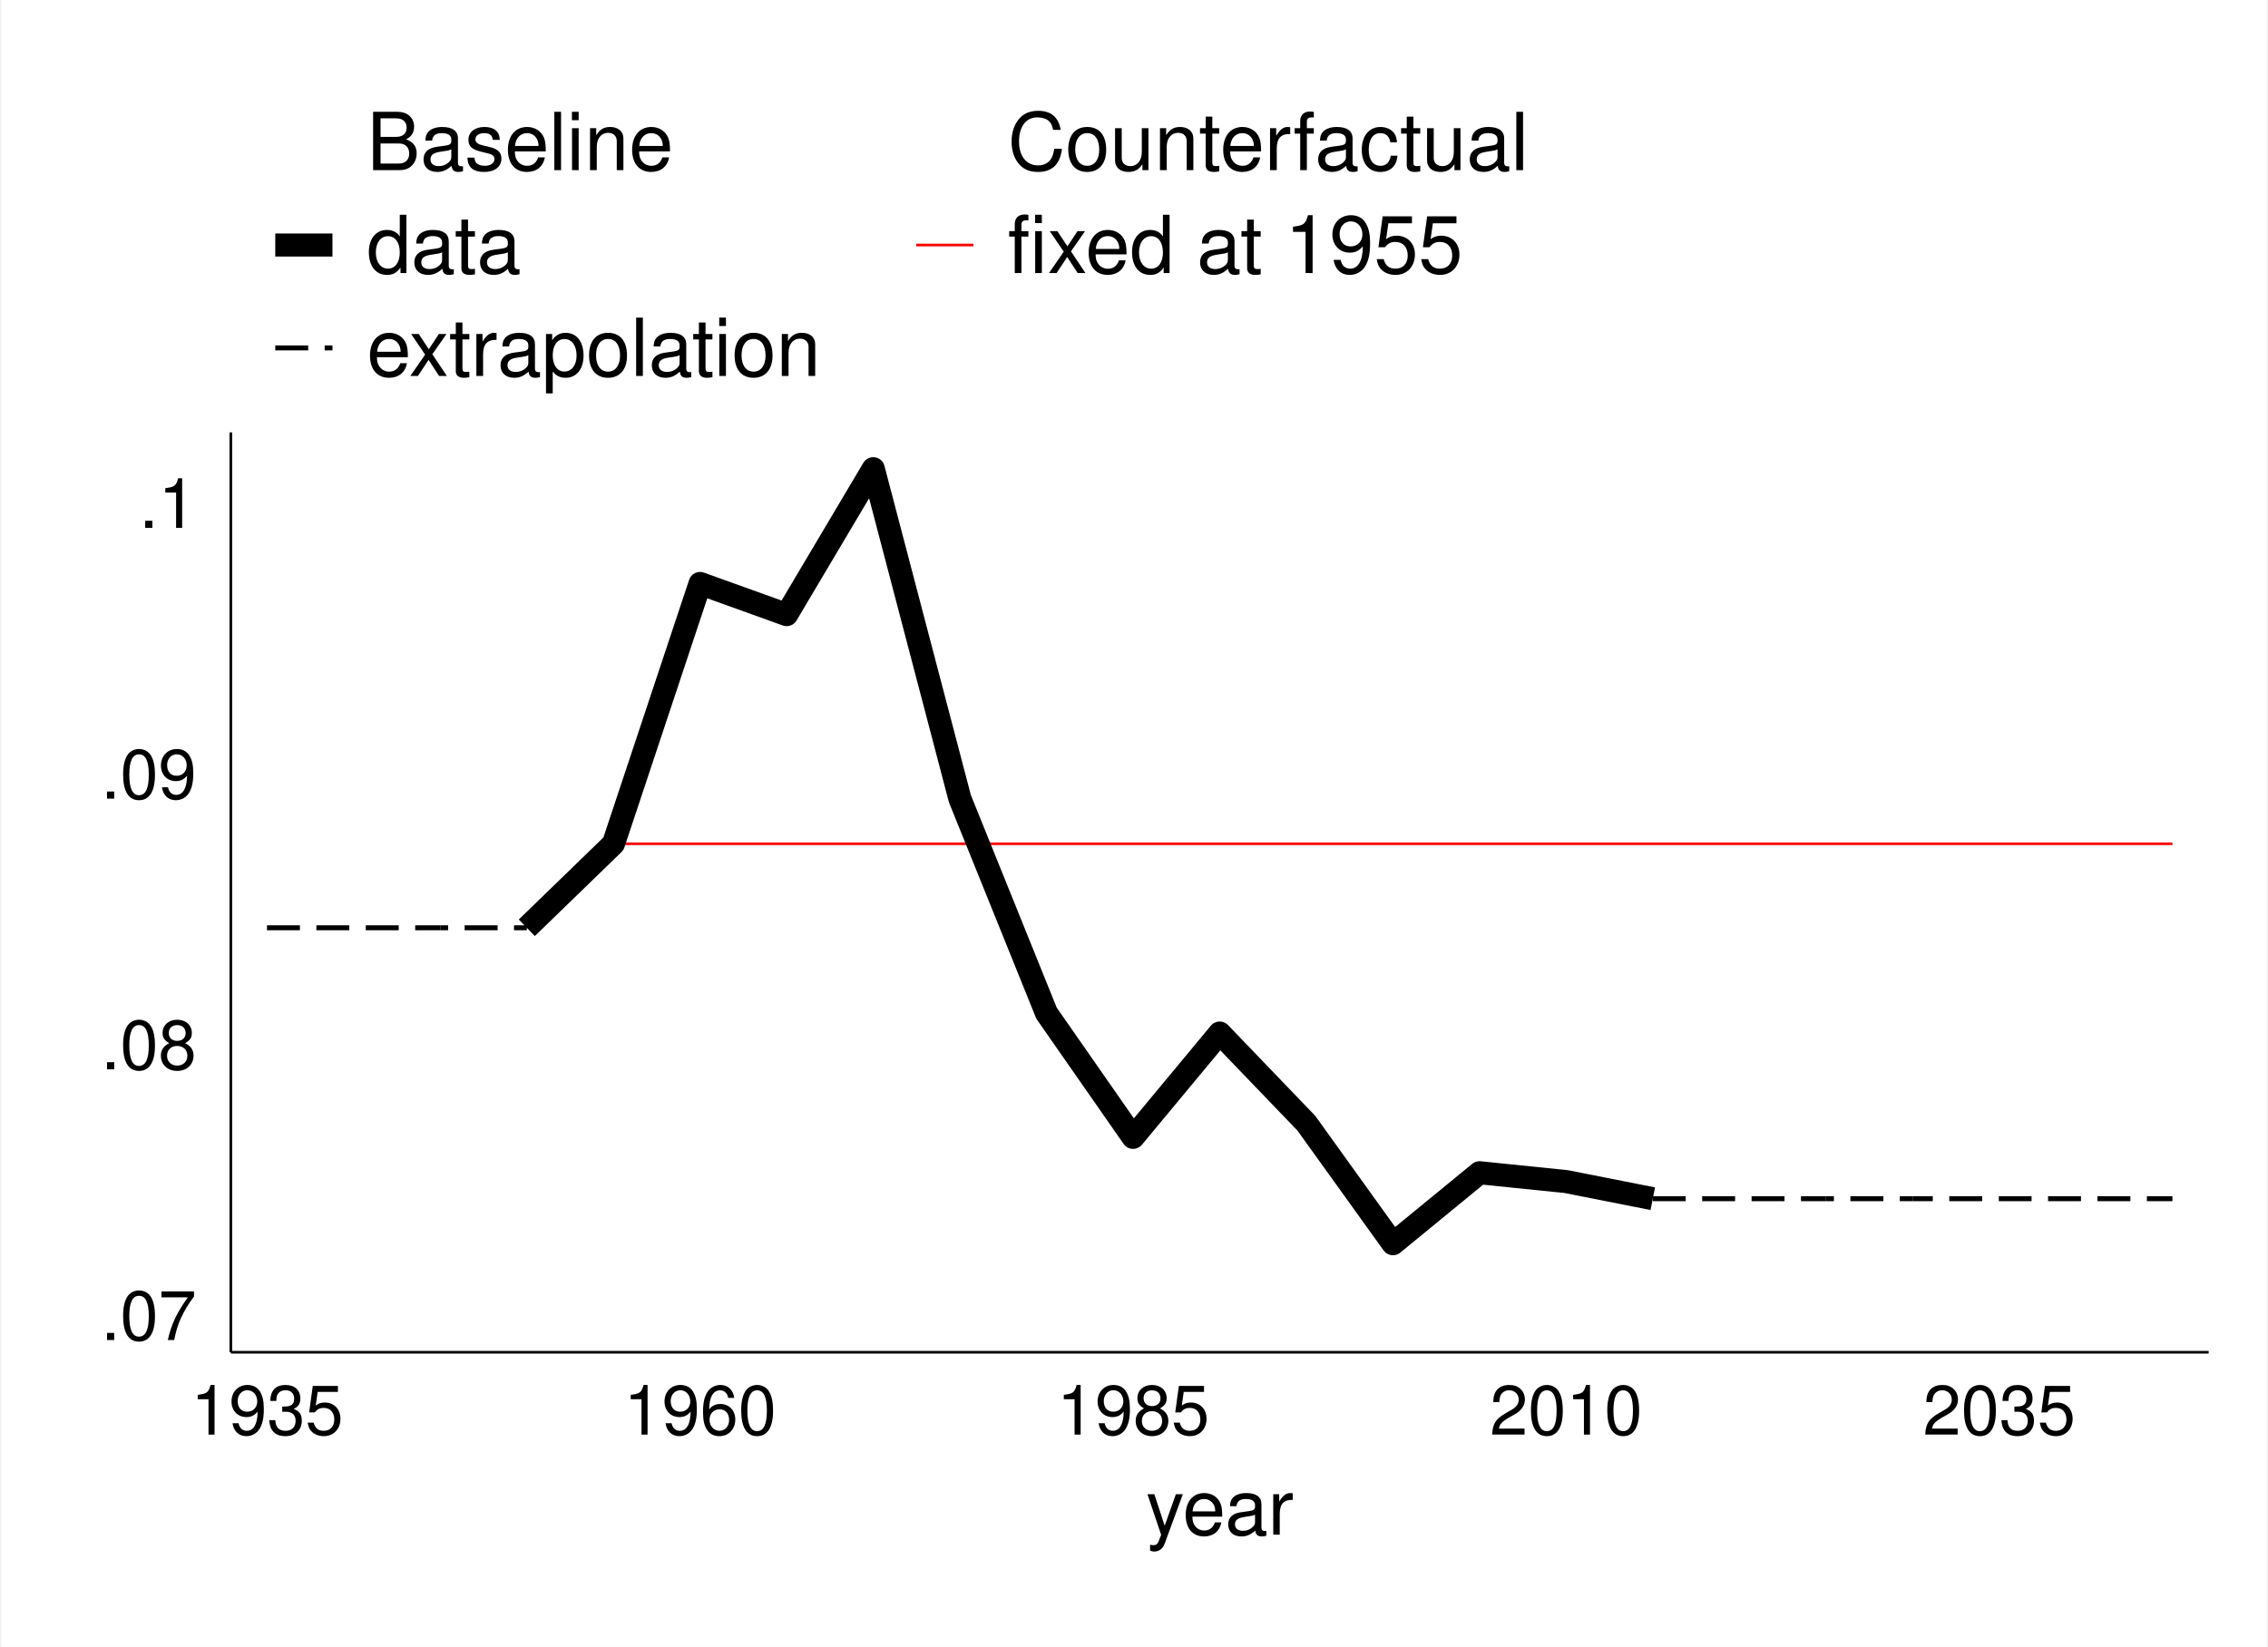
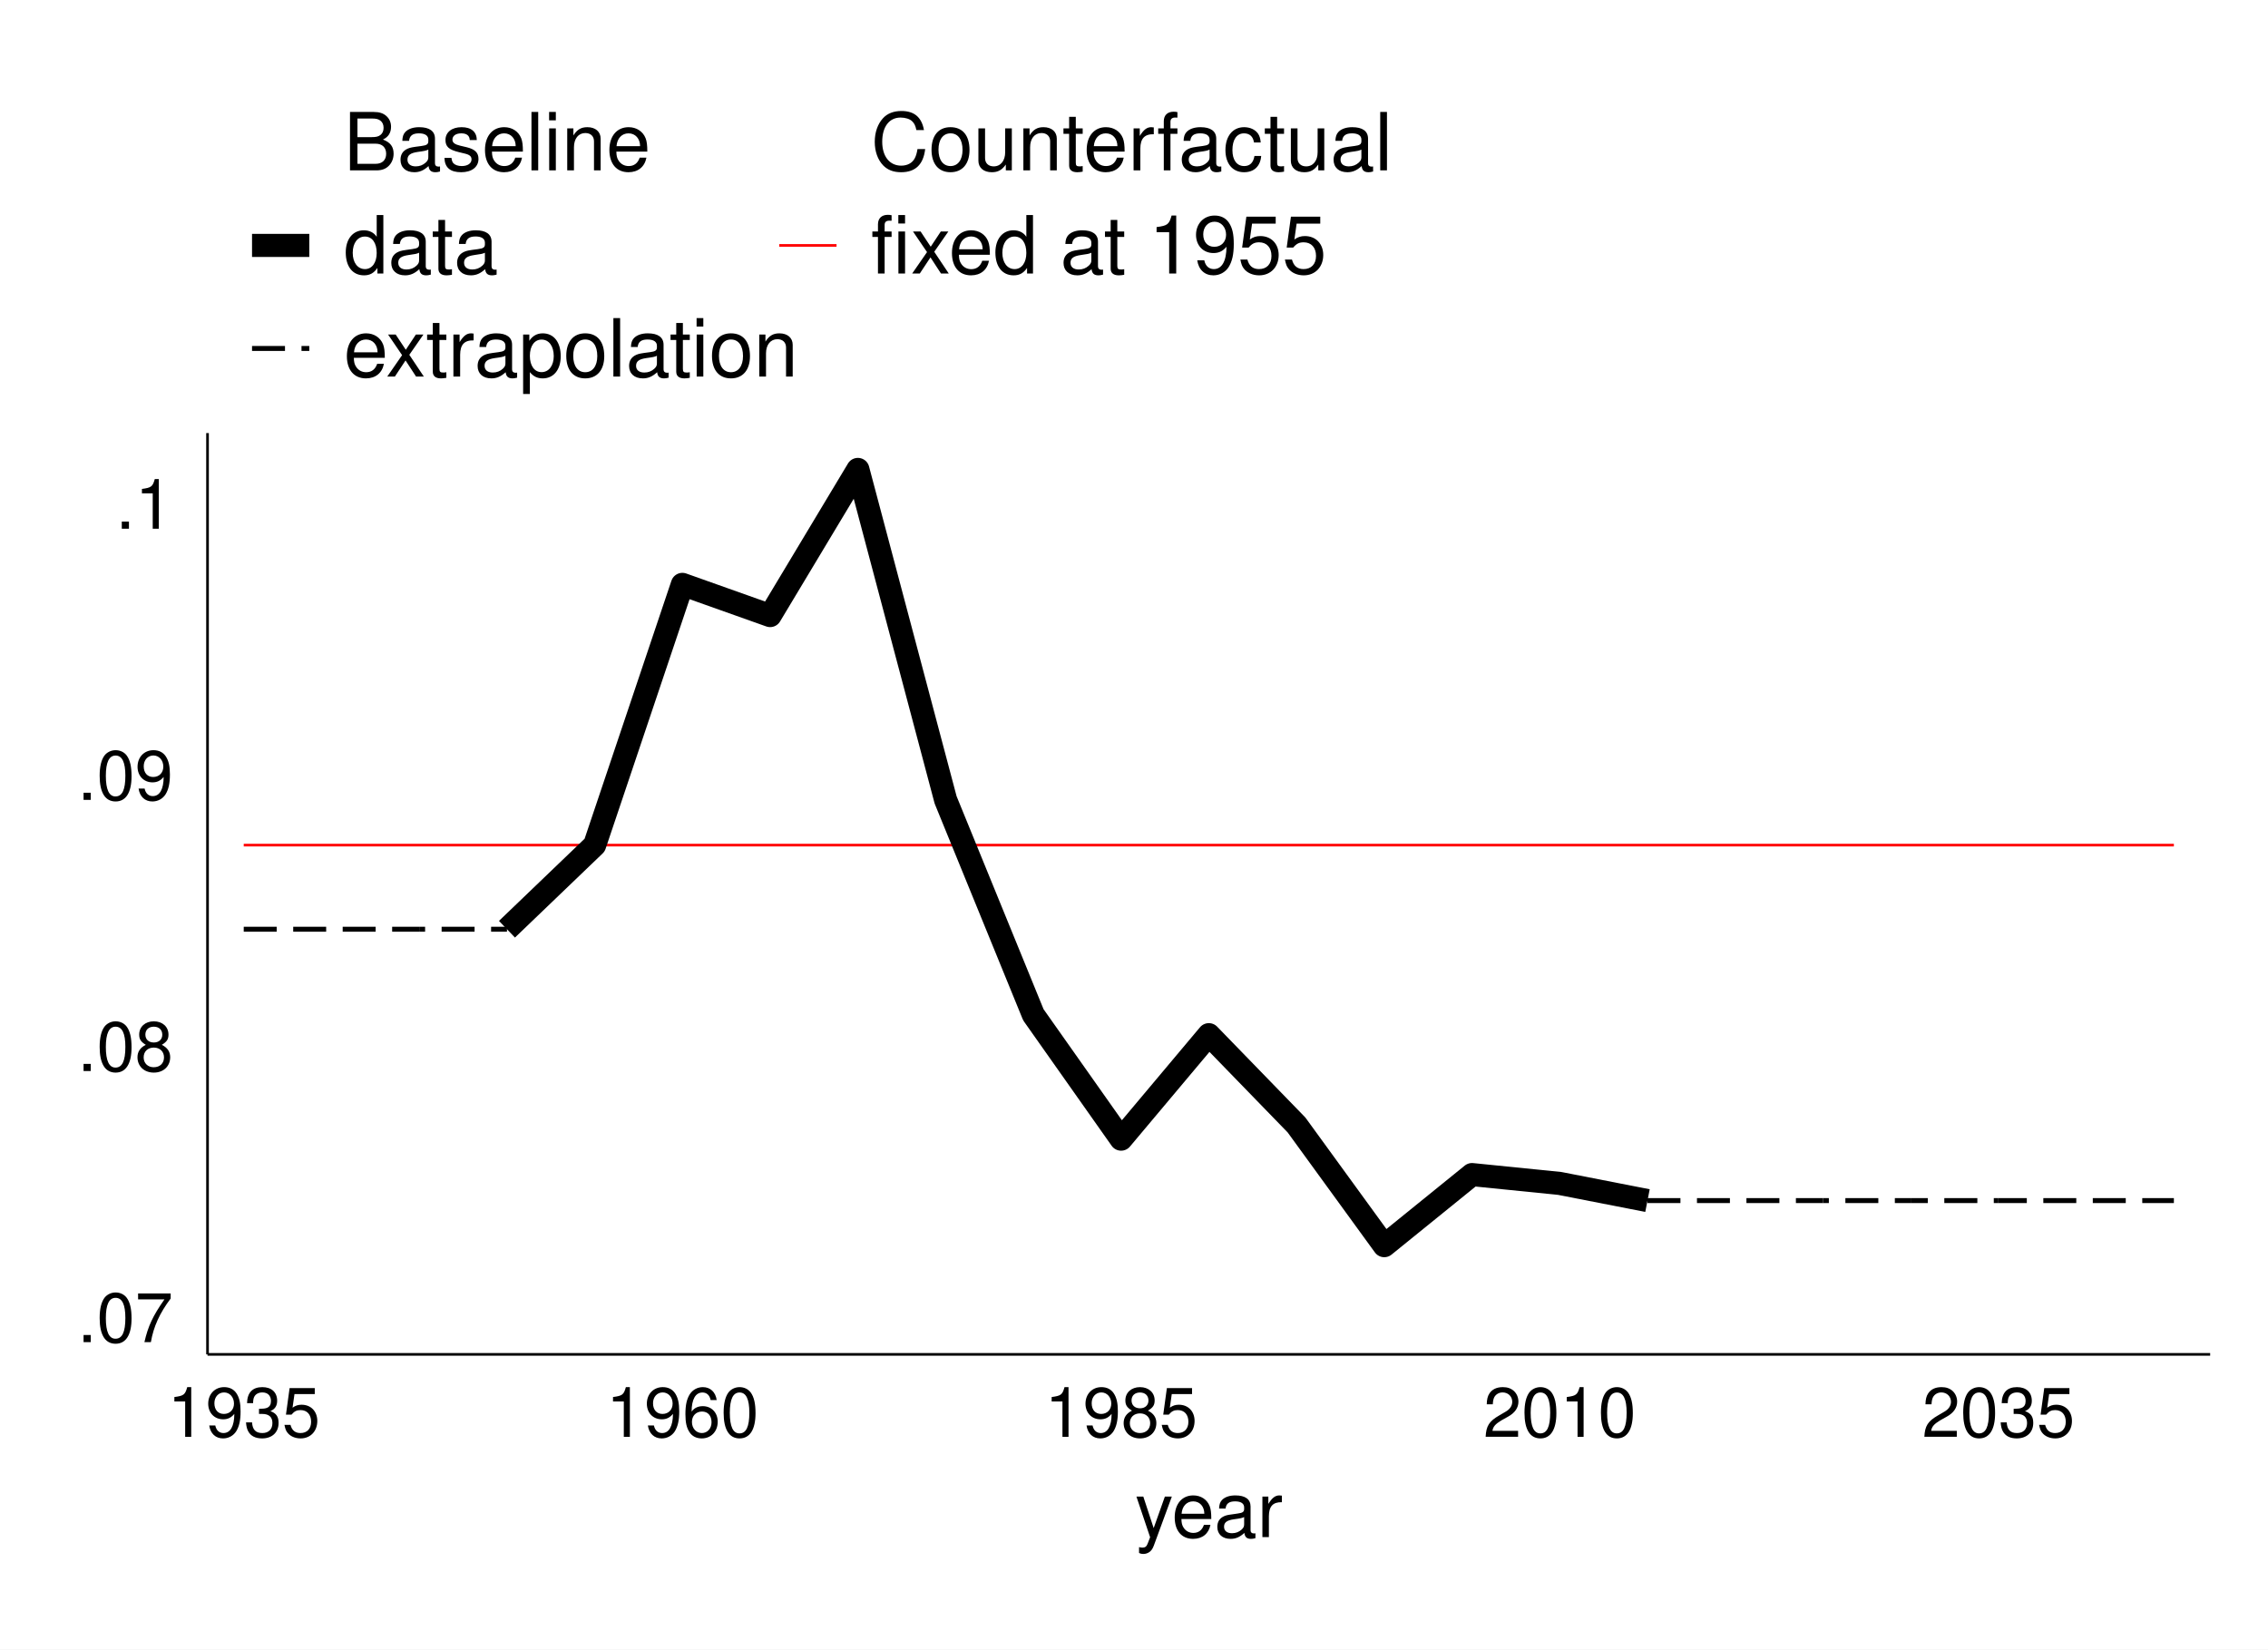
- <svg xmlns="http://www.w3.org/2000/svg" version="1.1" width="3.58in" height="2.60in" viewBox="0 0 2574 1872">
+ <svg xmlns="http://www.w3.org/2000/svg" version="1.1" width="3.575in" height="2.600in" viewBox="0 0 2574 1872">
  <rect x="0" y="0" width="2574" height="1872" style="fill:#FFFFFF;stroke:none" />
  <rect x="0.00" y="0.00" width="2573.92" height="1872.00" style="fill:#FFFFFF" />
  <rect x="1.50" y="1.50" width="2570.92" height="1869.00" style="fill:none;stroke:#FFFFFF;stroke-width:3.00" />
-   <rect x="260.54" y="491.57" width="2247.83" height="1045.72" style="fill:#FFFFFF" />
-   <rect x="262.04" y="493.07" width="2244.83" height="1042.72" style="fill:none;stroke:#FFFFFF;stroke-width:3.00" />
-   <path d=" M695.38 959.25 L793.84 959.25 L892.21 959.25 L990.67 959.25 L1089.12 959.25 L1187.58 959.25 L1285.95 959.25 L1384.41 959.25 L1482.87 959.25 L1581.32 959.25 L1679.70 959.25 L1778.15 959.25 L1876.61 959.25 L1974.98 959.25 L2073.44 959.25 L2171.89 959.25 L2270.35 959.25 L2368.72 959.25 L2467.18 959.25" stroke-linejoin="round" style="fill:none;stroke:#FF0000;stroke-width:3.00" />
-   <path d=" M596.93 1054.73 L695.38 959.25 L793.84 663.31 L892.21 698.70 L990.67 532.83 L1089.12 907.93 L1187.58 1151.82 L1285.95 1292.99 L1384.41 1174.42 L1482.87 1276.90 L1581.32 1413.89 L1679.70 1333.21 L1778.15 1343.27 L1876.61 1362.73" stroke-linejoin="round" style="fill:none;stroke:#000000;stroke-width:26.21" />
-   <line x1="301.64" y1="1054.73" x2="339.04" y2="1054.73" style="stroke:#000000;stroke-width:5.62" />
-   <line x1="357.79" y1="1054.73" x2="395.19" y2="1054.73" style="stroke:#000000;stroke-width:5.62" />
-   <line x1="413.93" y1="1054.73" x2="451.33" y2="1054.73" style="stroke:#000000;stroke-width:5.62" />
-   <line x1="470.08" y1="1054.73" x2="498.55" y2="1054.73" style="stroke:#000000;stroke-width:5.62" />
-   <line x1="498.55" y1="1054.73" x2="507.48" y2="1054.73" style="stroke:#000000;stroke-width:5.62" />
-   <line x1="526.22" y1="1054.73" x2="563.71" y2="1054.73" style="stroke:#000000;stroke-width:5.62" />
-   <line x1="582.37" y1="1054.73" x2="596.93" y2="1054.73" style="stroke:#000000;stroke-width:5.62" />
+   <rect x="235.52" y="491.57" width="2272.84" height="1045.72" style="fill:#FFFFFF" />
+   <rect x="237.02" y="493.07" width="2269.84" height="1042.72" style="fill:none;stroke:#FFFFFF;stroke-opacity:0.00;stroke-width:3.00" />
+   <path d=" M276.62 959.25 L376.21 959.25 L475.79 959.25 L575.37 959.25 L674.87 959.25 L774.45 959.25 L874.03 959.25 L973.62 959.25 L1073.20 959.25 L1172.78 959.25 L1272.36 959.25 L1371.94 959.25 L1471.44 959.25 L1571.02 959.25 L1670.61 959.25 L1770.19 959.25 L1869.77 959.25 L1969.35 959.25 L2068.93 959.25 L2168.43 959.25 L2268.02 959.25 L2367.60 959.25 L2467.18 959.25" stroke-linejoin="round" style="fill:none;stroke:#FF0000;stroke-width:3.00" />
+   <path d=" M575.37 1054.73 L674.87 959.25 L774.45 663.31 L874.03 698.70 L973.62 532.83 L1073.20 907.93 L1172.78 1151.82 L1272.36 1292.99 L1371.94 1174.42 L1471.44 1276.90 L1571.02 1413.89 L1670.61 1333.21 L1770.19 1343.27 L1869.77 1362.73" stroke-linejoin="round" style="fill:none;stroke:#000000;stroke-width:26.21" />
+   <line x1="276.62" y1="1054.73" x2="314.03" y2="1054.73" style="stroke:#000000;stroke-width:5.62" />
+   <line x1="332.77" y1="1054.73" x2="370.17" y2="1054.73" style="stroke:#000000;stroke-width:5.62" />
+   <line x1="388.92" y1="1054.73" x2="426.32" y2="1054.73" style="stroke:#000000;stroke-width:5.62" />
+   <line x1="445.06" y1="1054.73" x2="475.79" y2="1054.73" style="stroke:#000000;stroke-width:5.62" />
+   <line x1="475.79" y1="1054.73" x2="482.46" y2="1054.73" style="stroke:#000000;stroke-width:5.62" />
+   <line x1="501.21" y1="1054.73" x2="538.61" y2="1054.73" style="stroke:#000000;stroke-width:5.62" />
+   <line x1="557.35" y1="1054.73" x2="575.37" y2="1054.73" style="stroke:#000000;stroke-width:5.62" />
  <path d="" stroke-linejoin="round" style="fill:none;stroke:#000000;stroke-width:5.62" />
-   <line x1="1876.61" y1="1362.73" x2="1914.01" y2="1362.73" style="stroke:#000000;stroke-width:5.62" />
-   <line x1="1932.75" y1="1362.73" x2="1970.16" y2="1362.73" style="stroke:#000000;stroke-width:5.62" />
-   <line x1="1988.90" y1="1362.73" x2="2026.30" y2="1362.73" style="stroke:#000000;stroke-width:5.62" />
-   <line x1="2045.04" y1="1362.73" x2="2073.44" y2="1362.73" style="stroke:#000000;stroke-width:5.62" />
-   <line x1="2073.44" y1="1362.73" x2="2082.45" y2="1362.73" style="stroke:#000000;stroke-width:5.62" />
-   <line x1="2101.19" y1="1362.73" x2="2138.67" y2="1362.73" style="stroke:#000000;stroke-width:5.62" />
-   <line x1="2157.33" y1="1362.73" x2="2171.89" y2="1362.73" style="stroke:#000000;stroke-width:5.62" />
-   <line x1="2171.89" y1="1362.73" x2="2194.82" y2="1362.73" style="stroke:#000000;stroke-width:5.62" />
-   <line x1="2213.56" y1="1362.73" x2="2250.96" y2="1362.73" style="stroke:#000000;stroke-width:5.62" />
-   <line x1="2269.70" y1="1362.73" x2="2270.35" y2="1362.73" style="stroke:#000000;stroke-width:5.62" />
-   <line x1="2270.35" y1="1362.73" x2="2307.11" y2="1362.73" style="stroke:#000000;stroke-width:5.62" />
-   <line x1="2325.85" y1="1362.73" x2="2363.25" y2="1362.73" style="stroke:#000000;stroke-width:5.62" />
-   <line x1="2382.00" y1="1362.73" x2="2419.40" y2="1362.73" style="stroke:#000000;stroke-width:5.62" />
-   <line x1="2438.14" y1="1362.73" x2="2467.18" y2="1362.73" style="stroke:#000000;stroke-width:5.62" />
+   <line x1="1869.77" y1="1362.73" x2="1907.17" y2="1362.73" style="stroke:#000000;stroke-width:5.62" />
+   <line x1="1925.92" y1="1362.73" x2="1963.32" y2="1362.73" style="stroke:#000000;stroke-width:5.62" />
+   <line x1="1982.06" y1="1362.73" x2="2019.46" y2="1362.73" style="stroke:#000000;stroke-width:5.62" />
+   <line x1="2038.21" y1="1362.73" x2="2068.93" y2="1362.73" style="stroke:#000000;stroke-width:5.62" />
+   <line x1="2068.93" y1="1362.73" x2="2075.61" y2="1362.73" style="stroke:#000000;stroke-width:5.62" />
+   <line x1="2094.35" y1="1362.73" x2="2131.75" y2="1362.73" style="stroke:#000000;stroke-width:5.62" />
+   <line x1="2150.50" y1="1362.73" x2="2168.43" y2="1362.73" style="stroke:#000000;stroke-width:5.62" />
+   <line x1="2168.43" y1="1362.73" x2="2187.90" y2="1362.73" style="stroke:#000000;stroke-width:5.62" />
+   <line x1="2206.64" y1="1362.73" x2="2244.13" y2="1362.73" style="stroke:#000000;stroke-width:5.62" />
+   <line x1="2262.79" y1="1362.73" x2="2268.02" y2="1362.73" style="stroke:#000000;stroke-width:5.62" />
+   <line x1="2268.02" y1="1362.73" x2="2300.27" y2="1362.73" style="stroke:#000000;stroke-width:5.62" />
+   <line x1="2319.01" y1="1362.73" x2="2356.42" y2="1362.73" style="stroke:#000000;stroke-width:5.62" />
+   <line x1="2375.16" y1="1362.73" x2="2412.56" y2="1362.73" style="stroke:#000000;stroke-width:5.62" />
+   <line x1="2431.30" y1="1362.73" x2="2467.18" y2="1362.73" style="stroke:#000000;stroke-width:5.62" />
  <path d="" stroke-linejoin="round" style="fill:none;stroke:#000000;stroke-width:5.62" />
-   <line x1="260.54" y1="1537.29" x2="260.54" y2="491.57" style="stroke:#000000;stroke-width:3.00" />
-   <text x="221.52" y="1523.43" style="font-family:'Helvetica';font-size:78.02px;fill:#000000" text-anchor="end">.07</text>
-   <text x="221.52" y="1215.67" style="font-family:'Helvetica';font-size:78.02px;fill:#000000" text-anchor="end">.08</text>
-   <text x="221.52" y="907.91" style="font-family:'Helvetica';font-size:78.02px;fill:#000000" text-anchor="end">.09</text>
-   <text x="221.52" y="600.14" style="font-family:'Helvetica';font-size:78.02px;fill:#000000" text-anchor="end">.1</text>
-   <line x1="260.54" y1="1537.29" x2="2508.36" y2="1537.29" style="stroke:#000000;stroke-width:3.00" />
-   <text x="301.72" y="1630.88" style="font-family:'Helvetica';font-size:78.02px;fill:#000000" text-anchor="middle">1935</text>
-   <text x="793.84" y="1630.88" style="font-family:'Helvetica';font-size:78.02px;fill:#000000" text-anchor="middle">1960</text>
-   <text x="1286.03" y="1630.88" style="font-family:'Helvetica';font-size:78.02px;fill:#000000" text-anchor="middle">1985</text>
-   <text x="1778.15" y="1630.88" style="font-family:'Helvetica';font-size:78.02px;fill:#000000" text-anchor="middle">2010</text>
-   <text x="2270.35" y="1630.88" style="font-family:'Helvetica';font-size:78.02px;fill:#000000" text-anchor="middle">2035</text>
-   <text x="1384.49" y="1744.68" style="font-family:'Helvetica';font-size:87.76px;fill:#000000" text-anchor="middle">year</text>
-   <rect x="282.98" y="88.00" width="1499.03" height="381.12" style="fill:#FFFFFF" />
-   <rect x="284.48" y="89.50" width="1496.03" height="378.12" style="fill:none;stroke:#FFFFFF;stroke-width:3.00" />
-   <text x="415.06" y="193.39" style="font-family:'Helvetica';font-size:90.97px;fill:#000000">Baseline</text>
-   <text x="1143.50" y="193.39" style="font-family:'Helvetica';font-size:90.97px;fill:#000000">Counterfactual</text>
-   <text x="415.06" y="310.43" style="font-family:'Helvetica';font-size:90.97px;fill:#000000">data</text>
-   <text x="1143.50" y="310.43" style="font-family:'Helvetica';font-size:90.97px;fill:#000000">fixed at 1955</text>
-   <text x="415.06" y="427.39" style="font-family:'Helvetica';font-size:90.97px;fill:#000000">extrapolation</text>
-   <line x1="311.05" y1="278.56" x2="376.05" y2="278.56" style="stroke:#000000;stroke-width:26.21" />
-   <line x1="1039.49" y1="278.56" x2="1104.49" y2="278.56" style="stroke:#FF0000;stroke-width:3.00" />
-   <line x1="311.05" y1="395.52" x2="348.46" y2="395.52" style="stroke:#000000;stroke-width:5.62" />
-   <line x1="367.20" y1="395.52" x2="376.05" y2="395.52" style="stroke:#000000;stroke-width:5.62" />
+   <line x1="235.52" y1="1537.29" x2="235.52" y2="491.57" style="stroke:#000000;stroke-width:3.00" />
+   <text x="196.51" y="1523.43" style="font-family:'Helvetica';font-size:78.02px;fill:#000000" text-anchor="end">.07</text>
+   <text x="196.51" y="1215.67" style="font-family:'Helvetica';font-size:78.02px;fill:#000000" text-anchor="end">.08</text>
+   <text x="196.51" y="907.91" style="font-family:'Helvetica';font-size:78.02px;fill:#000000" text-anchor="end">.09</text>
+   <text x="196.51" y="600.14" style="font-family:'Helvetica';font-size:78.02px;fill:#000000" text-anchor="end">.1</text>
+   <line x1="235.52" y1="1537.29" x2="2508.36" y2="1537.29" style="stroke:#000000;stroke-width:3.00" />
+   <text x="276.71" y="1630.88" style="font-family:'Helvetica';font-size:78.02px;fill:#000000" text-anchor="middle">1935</text>
+   <text x="774.53" y="1630.88" style="font-family:'Helvetica';font-size:78.02px;fill:#000000" text-anchor="middle">1960</text>
+   <text x="1272.36" y="1630.88" style="font-family:'Helvetica';font-size:78.02px;fill:#000000" text-anchor="middle">1985</text>
+   <text x="1770.19" y="1630.88" style="font-family:'Helvetica';font-size:78.02px;fill:#000000" text-anchor="middle">2010</text>
+   <text x="2268.10" y="1630.88" style="font-family:'Helvetica';font-size:78.02px;fill:#000000" text-anchor="middle">2035</text>
+   <text x="1371.94" y="1744.68" style="font-family:'Helvetica';font-size:87.76px;fill:#000000" text-anchor="middle">year</text>
+   <rect x="257.96" y="88.00" width="1215.01" height="381.12" style="fill:#FFFFFF" />
+   <rect x="259.46" y="89.50" width="1212.01" height="378.12" style="fill:none;stroke:#FFFFFF;stroke-opacity:0.00;stroke-width:3.00" />
+   <text x="390.04" y="193.39" style="font-family:'Helvetica';font-size:90.97px;fill:#000000">Baseline</text>
+   <text x="988.42" y="193.39" style="font-family:'Helvetica';font-size:90.97px;fill:#000000">Counterfactual</text>
+   <text x="390.04" y="310.43" style="font-family:'Helvetica';font-size:90.97px;fill:#000000">data</text>
+   <text x="988.42" y="310.43" style="font-family:'Helvetica';font-size:90.97px;fill:#000000">fixed at 1955</text>
+   <text x="390.04" y="427.39" style="font-family:'Helvetica';font-size:90.97px;fill:#000000">extrapolation</text>
+   <line x1="286.04" y1="278.56" x2="351.03" y2="278.56" style="stroke:#000000;stroke-width:26.21" />
+   <line x1="884.41" y1="278.56" x2="949.40" y2="278.56" style="stroke:#FF0000;stroke-width:3.00" />
+   <line x1="286.04" y1="395.52" x2="323.44" y2="395.52" style="stroke:#000000;stroke-width:5.62" />
+   <line x1="342.18" y1="395.52" x2="351.03" y2="395.52" style="stroke:#000000;stroke-width:5.62" />
</svg>
